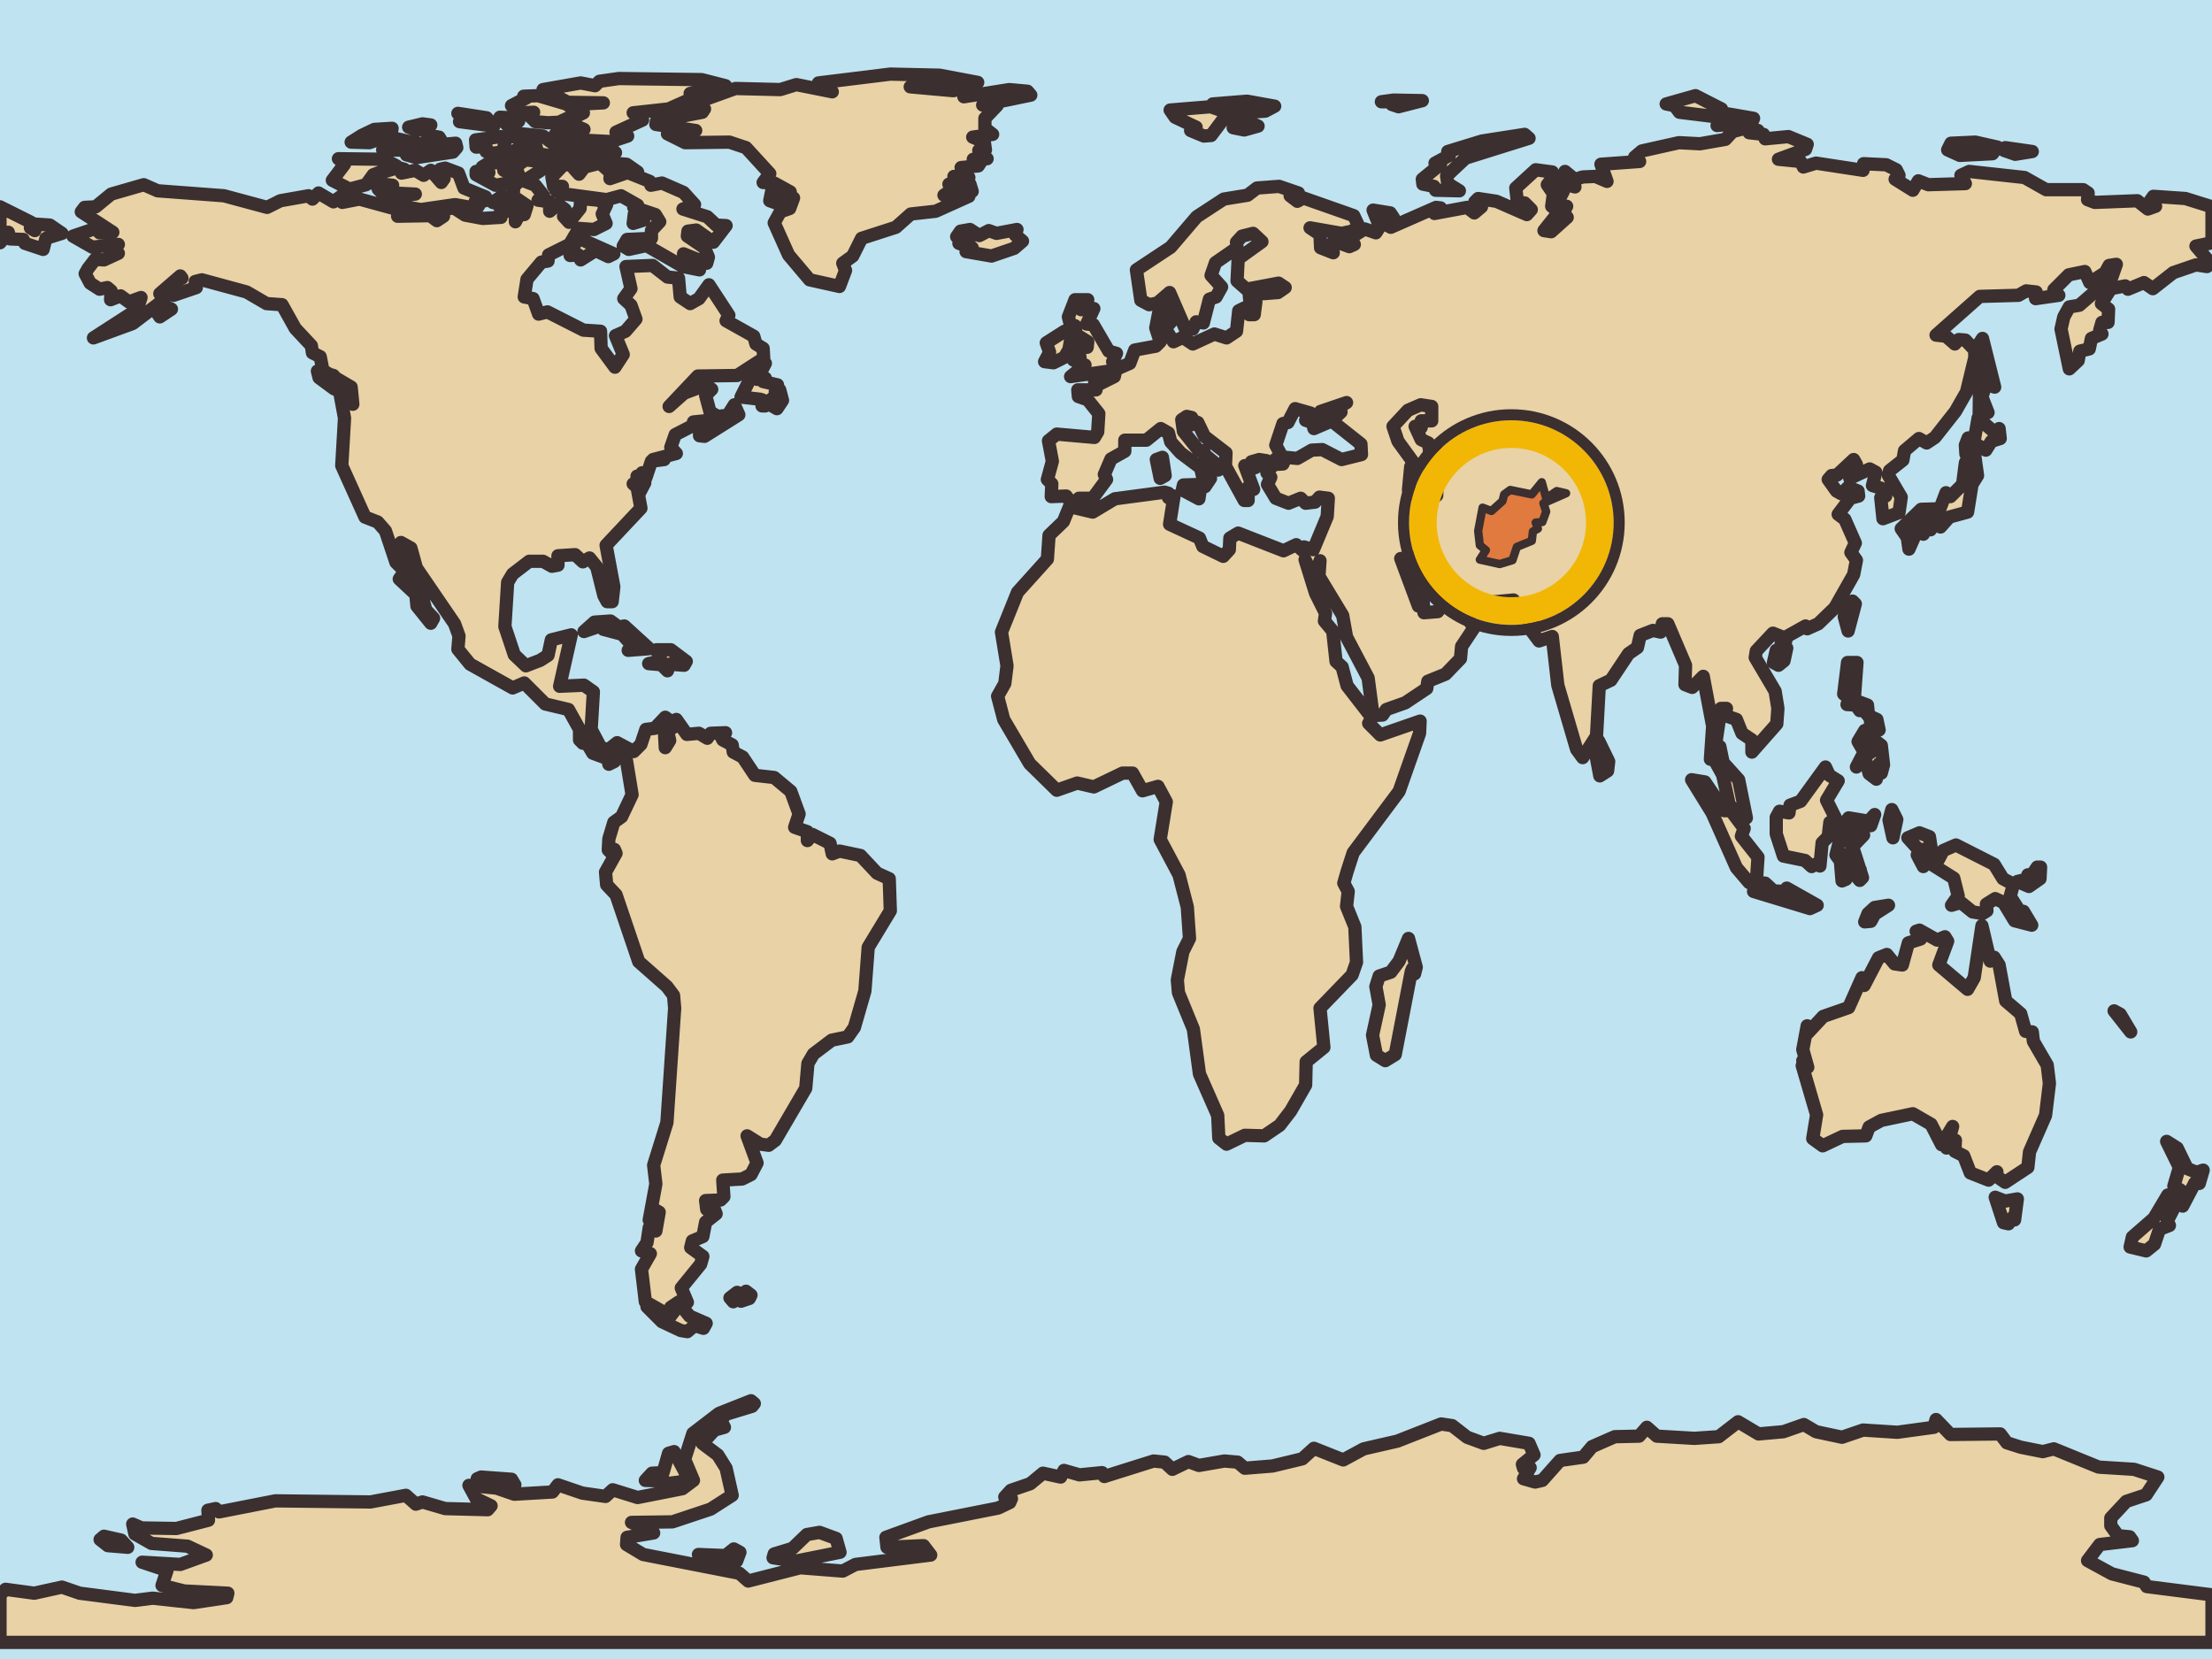
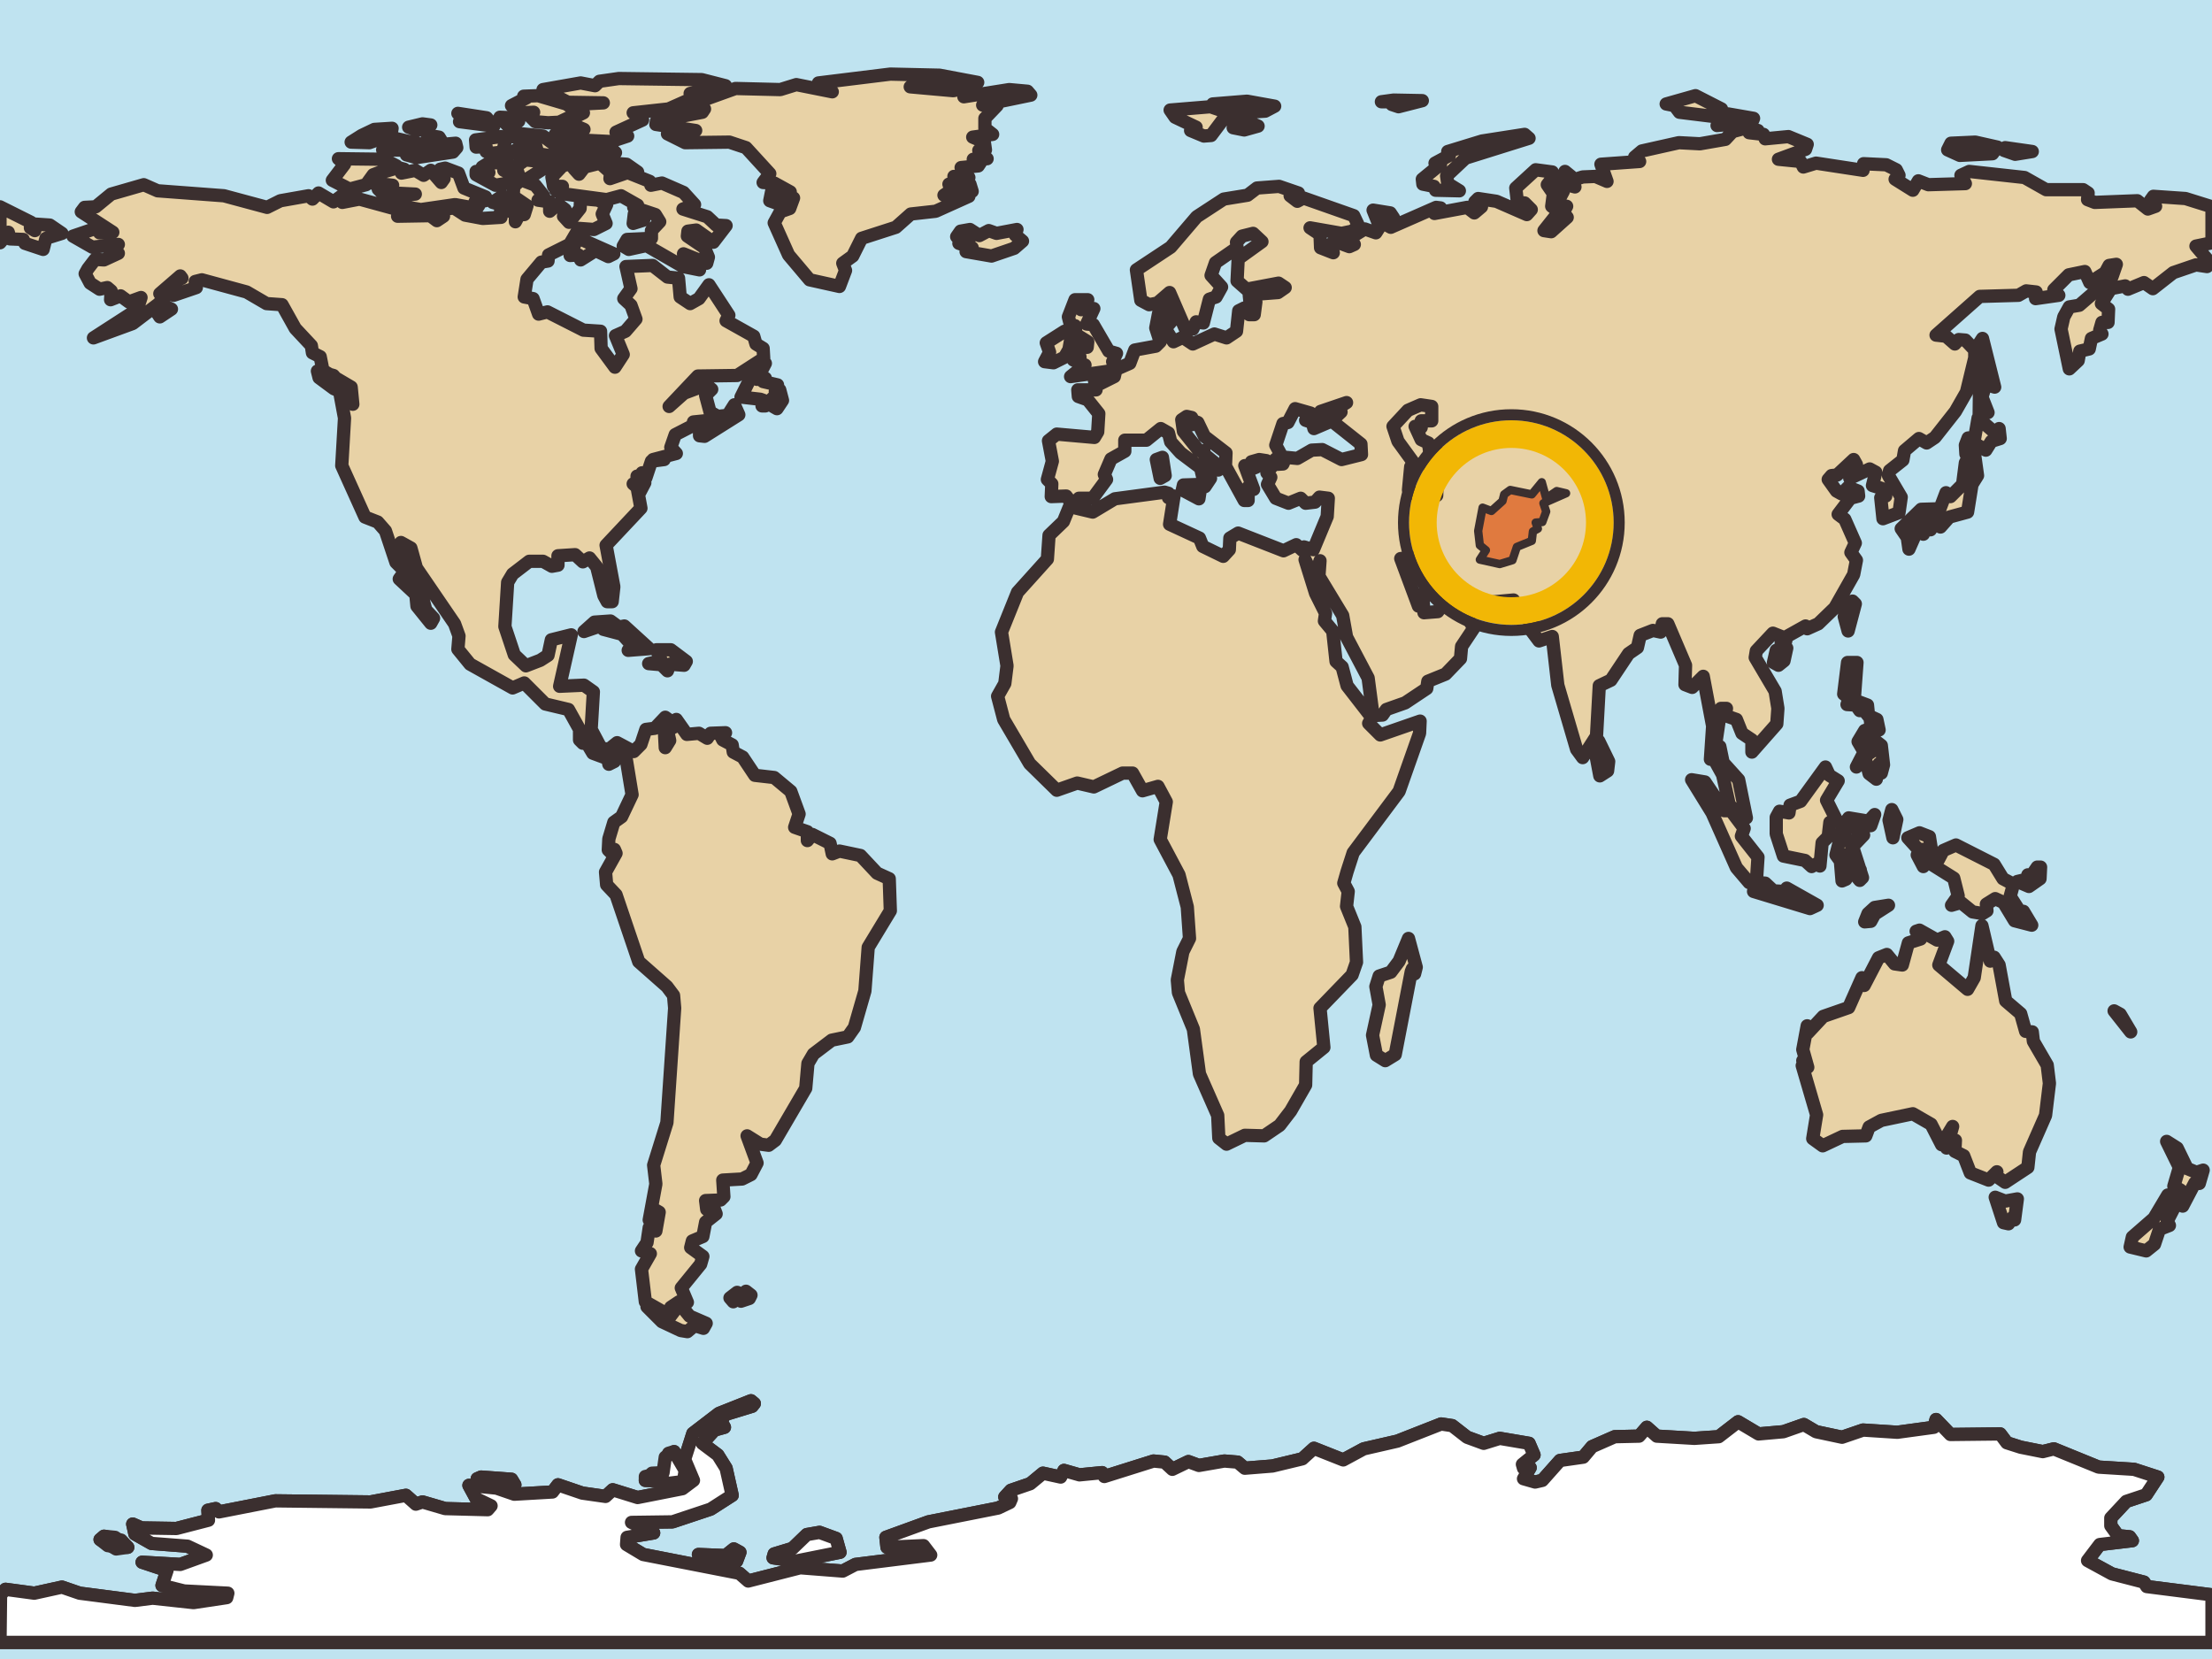
<svg xmlns="http://www.w3.org/2000/svg" viewBox="0 0 400 300">
  <rect width="400" height="300" fill="#bfe3f0" />
  <path d="M18.8 277.8L18.1 278.4L19.5 279.5L23.1 279.8L21.9 278.5ZM86.3 267.4L88.0 268.4L93.1 268.5L92.5 267.5L87.0 267.1ZM93.0 118.4L91.3 113.3L91.8 105.3L92.7 103.8L95.7 101.5L98.2 101.5L99.8 102.4L100.9 102.2L100.9 100.5L104.0 100.3L105.4 101.6L106.6 100.9L107.9 102.5L109.2 107.7L109.8 108.8L110.7 108.8L111.0 106.1L109.6 98.6L115.9 91.9L115.2 88.1L114.5 87.5L115.2 87.8L115.2 86.1L115.6 89.2L116.6 87.3L116.1 85.5L116.8 86.4L117.8 83.4L120.1 83.1L118.1 83.1L122.3 82.0L121.3 80.9L122.1 78.6L125.6 76.8L125.4 76.3L128.4 76.0L126.5 77.4L126.5 78.8L127.4 78.9L133.6 75.0L132.8 73.2L131.6 75.1L129.8 75.3L128.4 74.5L127.6 71.5L128.7 70.4L127.7 69.6L123.7 71.1L121.0 73.5L126.2 68.0L133.3 67.9L138.1 64.8L138.0 63.0L136.7 62.2L136.3 60.8L131.3 58.0L131.8 57.0L128.2 51.5L126.4 54.0L124.8 54.9L123.0 53.7L122.7 50.3L120.7 50.1L118.0 48.0L113.2 48.2L114.1 52.2L112.8 54.0L114.1 55.2L115.0 57.7L113.1 59.9L111.3 60.7L112.7 64.1L111.2 66.4L108.7 63.0L108.6 59.9L105.5 59.7L99.0 56.4L97.4 56.8L96.4 54.0L94.8 53.7L95.3 50.5L97.9 47.4L99.1 47.2L99.2 46.1L103.0 44.2L104.7 41.3L107.4 41.5L109.6 40.4L108.9 38.7L109.7 37.0L108.2 36.2L105.0 35.9L104.9 37.7L102.9 40.2L101.9 39.1L102.2 37.9L100.9 36.9L99.4 38.2L99.4 36.5L97.3 36.2L98.3 35.4L96.8 33.5L94.2 32.5L92.9 33.7L92.8 35.5L95.3 37.2L94.8 38.8L93.9 38.8L93.2 40.1L93.2 38.5L91.5 38.0L90.5 38.3L90.6 39.3L87.3 39.5L84.1 38.9L82.1 37.6L79.8 37.9L79.1 38.4L80.2 39.1L79.0 39.9L77.8 39.0L71.9 39.1L73.4 38.3L65.0 36.0L61.9 36.6L61.8 35.4L60.3 36.5L57.6 34.9L56.5 36.0L55.8 35.4L50.7 36.3L48.3 37.5L40.5 35.4L28.5 34.5L26.0 33.4L20.1 35.1L17.3 37.4L15.3 37.5L14.7 38.3L20.4 42.0L18.0 42.1L18.2 41.3L17.3 41.3L13.2 42.7L16.7 44.7L21.4 44.2L20.5 44.8L21.4 45.8L18.8 47.0L17.2 46.9L15.9 48.6L15.4 49.5L16.3 51.2L18.0 52.3L19.4 52.0L20.1 52.6L20.0 54.2L21.8 53.5L23.3 54.6L25.5 53.8L24.8 56.0L16.9 61.1L24.0 58.5L28.6 55.0L29.7 53.9L28.9 53.1L32.6 49.9L32.9 50.3L31.8 50.8L31.4 53.4L35.5 52.0L35.3 50.9L36.5 50.6L44.6 52.8L48.2 54.9L51.0 55.1L53.4 59.4L56.3 62.5L56.5 63.8L57.9 64.5L58.4 67.0L63.5 70.0L63.8 73.1L63.2 71.5L61.5 71.3L62.3 75.6L61.8 84.2L66.0 93.5L68.3 94.4L69.7 96.0L71.6 101.7L73.2 103.3L72.2 104.7L75.2 107.5L75.4 109.6L77.9 112.7L78.4 111.8L77.0 110.3L76.0 106.5L72.6 100.7L72.5 98.1L74.3 99.1L75.3 102.7L82.2 112.8L83.0 115.0L82.8 117.4L85.0 120.1L92.7 124.4L94.8 123.5L98.6 127.3L102.8 128.3L104.8 131.9L104.8 133.8L105.4 134.4L105.6 133.5L107.2 136.2L109.9 137.2L110.1 138.2L111.1 137.7L110.6 136.8L111.6 135.4L113.1 136.4L114.3 143.7L112.4 147.7L111.0 148.7L110.1 151.7L110.0 153.7L110.7 154.4L111.1 153.6L111.4 154.3L109.5 157.7L109.7 160.0L111.4 161.8L115.5 173.9L120.6 178.4L121.8 180.0L122.0 182.3L120.6 203.0L118.2 210.7L118.6 214.1L117.4 220.6L118.1 220.8L118.5 218.8L119.2 219.2L118.6 222.6L117.4 222.0L117.0 224.7L116.0 226.2L117.6 226.7L116.0 229.5L116.7 235.4L121.1 237.9L121.3 236.4L122.8 235.4L124.3 235.5L123.2 232.9L126.7 228.6L127.1 227.2L124.9 225.6L125.2 224.4L127.1 223.6L127.6 221.0L129.5 219.5L129.2 218.7L128.6 219.2L127.8 218.7L127.6 217.1L130.3 217.0L130.9 216.4L130.7 213.4L134.2 213.2L135.8 212.4L136.9 210.3L135.1 205.4L137.5 206.9L139.0 207.1L140.2 206.2L145.7 196.8L146.1 192.3L147.1 190.6L150.4 188.1L153.3 187.5L154.5 185.8L156.4 179.2L157.0 171.3L161.0 164.7L160.8 158.9L158.6 157.9L155.6 154.7L151.8 153.9L150.5 154.4L150.1 152.5L146.9 150.9L146.0 152.0L146.0 150.4L143.7 149.6L144.5 147.2L143.0 143.1L140.0 140.6L136.5 140.2L134.3 136.9L132.6 136.0L132.4 134.7L130.7 133.8L130.3 133.0L131.2 132.5L128.5 132.6L127.9 133.5L126.4 132.6L124.2 132.8L122.3 130.1L122.0 131.4L120.7 132.1L121.1 133.9L120.3 135.2L120.1 131.3L121.0 130.2L120.3 129.7L118.4 131.7L116.8 131.9L115.9 134.6L114.6 135.9L111.6 134.3L110.1 135.5L108.7 135.3L106.9 131.9L107.3 125.1L105.6 123.9L101.2 124.1L103.3 114.8L99.7 115.7L99.1 118.5L97.7 119.4L95.1 120.4ZM62.8 70.8L60.3 67.9L57.4 67.1L57.7 68.3L60.4 70.3L62.2 71.0ZM28.1 56.1L28.9 57.3L31.0 55.9L29.7 55.3ZM1.8 43.2L4.2 43.3L4.5 44.0L7.8 45.1L8.3 43.1L11.2 42.2L9.0 40.7L6.0 40.5L6.3 41.7L5.5 41.2L5.6 40.2L0.0 37.4L0.0 43.9L0.6 43.2L0.1 42.4L1.5 42.0ZM89.1 36.6L93.0 37.7L93.7 37.1L90.9 35.4ZM76.1 37.9L82.3 37.0L86.2 37.7L86.6 37.1L85.9 36.5L87.7 36.3L87.8 35.6L83.9 34.0L82.9 31.3L80.5 30.4L79.6 30.6L80.3 32.3L79.8 33.0L77.9 30.8L76.6 31.7L75.1 30.8L72.6 31.3L73.1 30.6L72.0 30.3L69.0 31.2L67.3 33.1L71.0 33.5L68.4 34.2L69.0 34.8L75.1 35.1L69.6 35.7L71.0 37.0ZM88.4 31.2L86.1 31.0L86.1 31.6L89.6 33.5L92.5 33.0L92.7 31.5L91.1 30.8L91.8 29.5L88.5 29.4L87.2 30.2ZM62.3 29.7L60.1 32.6L63.2 34.2L66.2 33.4L67.5 31.6L71.7 30.0L69.4 28.8L61.2 28.7ZM95.3 32.4L97.8 30.8L99.4 29.4L95.0 28.9L93.3 30.1L94.0 32.3ZM96.0 27.5L94.6 26.4L92.4 27.6L95.4 28.2ZM78.8 26.7L71.8 25.1L69.2 27.1L75.8 27.2L73.5 28.0L75.3 28.5L81.9 27.5L82.6 26.7L82.4 25.9L80.2 26.1L79.4 24.8L78.2 24.6L77.2 25.2ZM91.4 25.4L90.6 24.7L86.0 25.3L86.1 26.6L87.9 26.5L87.9 27.4L89.1 27.7L90.9 27.5ZM67.7 23.4L65.4 24.5L63.5 25.7L66.8 25.8L70.7 24.4L70.9 23.2ZM75.5 23.6L77.9 22.6L76.4 22.4L73.9 23.0ZM90.4 21.2L91.9 22.8L93.8 21.9L92.5 21.3ZM83.1 22.0L89.3 22.8L88.0 21.3L82.8 20.5L84.2 21.5ZM126.3 281.1L133.2 282.3L133.8 280.7L132.7 280.1L131.2 281.3ZM143.9 282.3L151.9 280.7L151.2 278.2L148.2 277.1L145.9 277.5L143.3 280.0L140.0 281.0L139.8 281.7ZM6.2 288.1L1.0 287.4L0.0 288.4L0.0 297.0L400.0 297.0L400.0 288.4L388.2 286.9L387.7 286.1L381.9 284.6L377.5 282.2L379.7 279.3L385.6 278.6L385.1 277.9L383.0 277.7L381.7 275.9L381.7 274.5L384.5 271.5L388.1 270.3L390.2 267.1L385.9 265.7L379.5 265.3L371.4 262.0L369.4 262.5L365.4 261.7L362.9 260.9L361.7 259.3L352.7 259.4L350.1 256.7L349.7 258.1L343.1 259.0L336.9 258.6L333.1 259.9L328.4 258.9L326.2 257.6L322.5 258.9L318.0 259.3L314.3 257.1L310.8 259.8L306.4 260.1L299.6 259.7L297.8 258.1L296.4 259.7L292.0 259.8L287.9 261.6L286.3 263.5L282.1 264.1L278.9 267.7L277.6 268.0L275.5 267.4L276.7 265.4L275.5 265.5L275.3 264.8L277.4 263.1L276.5 261.0L271.2 260.1L268.3 261.0L265.3 259.9L262.6 257.8L260.6 257.5L252.7 260.6L246.6 262.0L242.9 264.0L237.6 261.9L235.5 263.8L230.1 265.1L225.1 265.5L223.8 264.4L221.4 264.2L216.8 265.0L214.9 264.3L212.0 265.7L210.6 264.4L208.6 264.2L199.7 267.0L199.3 266.3L195.2 266.7L192.4 265.9L191.8 267.1L188.6 266.4L186.3 268.3L182.8 269.5L181.7 270.7L182.9 271.0L182.6 271.7L180.5 272.7L167.9 275.2L160.2 278.0L160.4 279.8L167.0 279.5L168.3 281.2L154.7 282.9L152.4 284.1L144.7 283.5L135.3 285.9L133.7 284.5L116.3 281.1L113.3 279.3L113.4 278.0L118.2 277.2L114.2 275.3L121.6 275.2L128.5 272.9L132.4 270.4L131.3 265.5L129.8 263.1L127.0 261.0L129.2 258.6L131.0 258.1L130.4 257.0L131.1 255.8L136.0 254.3L136.4 253.8L135.8 253.3L130.0 255.6L125.3 259.2L123.8 263.9L125.4 267.7L123.4 269.2L115.3 270.8L110.8 269.4L109.5 270.6L105.3 270.0L100.9 268.5L99.9 269.8L93.0 270.2L89.8 269.1L84.8 268.6L86.1 271.0L88.8 272.3L88.2 273.0L80.5 272.8L76.4 271.6L75.2 272.0L73.4 270.4L67.0 271.6L49.8 271.4L39.6 273.4L39.0 272.8L37.6 273.1L37.7 274.9L31.9 276.4L25.6 276.3L24.0 275.6L24.4 277.4L27.4 279.1L33.9 279.6L37.3 281.2L32.6 282.9L25.7 282.5L30.2 284.0L29.3 286.7L33.3 287.7L41.2 288.1L41.0 288.9L35.0 289.8L27.6 289.0L24.4 289.4L14.4 288.1L11.2 287.0ZM124.1 266.6L121.9 262.5L120.9 262.8L119.9 266.3L117.9 266.4L116.7 267.7L120.1 267.8L119.6 268.4L123.6 267.9ZM121.0 238.3L117.0 236.3L119.7 239.0L123.1 240.6L124.3 240.8L125.6 239.7L127.2 240.2L127.7 239.3L124.7 238.0L122.9 235.8ZM134.9 233.5L134.3 234.1L133.3 233.7L132.0 234.7L132.6 235.4L133.5 234.7L134.0 235.3L135.5 234.8L135.8 234.2ZM121.1 120.1L123.7 120.3L124.1 119.6L121.3 117.5L118.7 117.5L119.6 119.5L117.3 120.0L119.6 120.2L120.7 121.3ZM117.4 117.3L112.9 113.2L111.9 113.4L110.4 112.3L107.5 112.5L105.6 114.2L109.1 113.0L109.1 113.8L112.5 114.7L114.3 116.7L113.6 117.6ZM209.8 86.5L210.7 86.0L210.2 82.7L209.1 83.1ZM140.5 73.9L141.5 72.4L141.0 70.5L140.2 70.8L140.6 69.6L138.0 69.0L138.4 68.4L137.6 68.1L136.9 68.6L138.4 65.7L137.9 65.7L136.3 67.2L134.0 71.8L137.5 72.2L138.6 72.6L137.8 73.4L138.4 73.4L139.7 72.0L139.8 73.5ZM190.5 65.6L192.5 64.6L193.3 63.2L193.7 60.9L192.5 59.9L189.2 62.0L189.8 63.7L188.9 65.4ZM194.4 54.2L193.2 57.3L193.8 59.7L194.4 58.9L194.6 60.5L196.7 61.8L196.6 62.8L194.9 62.6L195.3 64.6L194.1 65.1L196.2 66.0L193.6 68.1L200.6 67.1L201.6 66.2L201.2 65.4L201.9 63.9L200.5 63.5L197.7 58.7L196.5 58.6L197.8 55.8L195.5 56.0L196.7 54.2ZM104.6 42.6L103.1 46.2L104.6 46.1L105.0 47.0L107.7 45.3L110.0 46.4L111.0 45.9L105.6 43.5L105.4 42.8ZM175.4 41.5L173.7 41.8L173.0 42.8L175.3 43.2L173.4 44.0L175.8 44.8L174.7 45.5L179.3 46.3L183.4 44.9L184.9 43.6L183.6 42.5L183.9 41.5L180.2 42.2L178.8 41.7L177.1 42.6ZM116.5 38.9L114.7 38.7L114.5 40.4L116.4 39.8ZM131.3 40.8L129.5 40.7L127.9 39.2L123.5 37.8L125.6 37.0L123.6 34.8L119.7 33.1L117.7 33.5L117.5 32.8L113.5 31.2L110.3 32.3L110.4 31.2L108.5 29.5L105.7 30.2L104.7 31.5L103.8 30.5L104.6 29.5L101.8 29.9L99.8 32.0L100.1 33.7L101.7 33.7L100.5 34.4L101.5 35.0L109.7 36.1L112.3 35.4L115.3 37.1L114.6 37.5L118.5 38.8L119.3 40.1L117.8 41.7L117.8 43.1L113.4 43.3L112.7 44.5L113.7 45.1L116.9 44.4L123.5 48.2L126.5 48.8L123.6 45.9L127.8 47.6L128.1 46.5L127.4 44.8L124.3 42.7L124.4 41.8L125.9 41.6L129.0 43.8ZM175.5 16.5L174.6 15.9L172.4 16.4L164.6 15.7L176.8 14.9L169.9 13.6L161.0 13.4L148.0 15.0L147.9 15.7L150.5 16.6L144.0 15.3L141.1 16.2L133.0 16.0L124.4 19.1L127.4 19.7L127.0 20.3L118.7 21.9L118.6 22.5L125.8 23.6L120.7 24.2L123.9 25.8L131.9 25.7L134.9 26.7L139.2 31.4L138.0 33.0L140.0 33.1L142.9 34.7L139.6 34.3L139.2 36.3L140.6 36.8L143.5 35.8L142.8 37.7L141.1 38.3L140.0 40.3L142.6 46.1L146.4 50.6L151.8 51.8L152.9 48.9L152.4 47.6L154.2 46.3L155.8 43.1L162.0 41.1L164.7 38.7L169.2 38.2L175.2 35.5L170.7 35.3L172.0 34.4L171.6 33.3L173.8 34.9L175.8 34.6L175.4 33.3L172.5 31.9L175.2 32.1L173.8 30.3L176.9 30.0L177.3 29.4L176.0 28.8L178.5 28.7L177.0 27.2L178.2 27.1L178.0 25.7L175.9 24.8L179.5 24.3L178.1 23.2L178.1 21.4L180.3 19.1L177.7 19.0L186.4 17.2L185.8 16.5L182.5 16.2L174.3 17.5ZM113.3 29.7L110.7 29.5L110.1 30.2L111.7 31.2L115.3 31.1ZM100.2 26.1L98.2 24.6L92.5 24.0L92.1 24.6L95.7 25.3L96.8 26.1L97.3 27.8L100.3 28.3L108.9 28.4L111.3 27.6L109.9 26.3L104.0 26.7ZM126.9 14.4L111.9 14.2L108.4 14.7L107.6 15.5L105.0 15.0L98.2 16.2L102.7 18.5L109.1 18.6L103.4 18.9L105.5 20.4L102.3 22.0L105.6 23.4L101.9 22.8L102.5 23.9L100.4 24.3L100.6 25.1L110.5 25.6L113.5 24.6L111.4 23.9L116.2 21.7L115.3 20.9L116.1 20.6L114.5 20.4L120.9 19.7L127.2 16.9L124.8 16.9L131.2 15.5ZM95.6 20.8L96.8 22.0L99.1 22.2L101.1 22.1L104.7 20.4L102.4 18.8L97.3 17.3L94.7 17.4L95.2 17.7L92.5 19.1L94.5 20.4L96.5 20.3ZM252.3 190.7L255.2 175.7L255.4 175.2L255.8 176.1L256.1 174.9L254.7 169.7L253.0 173.8L251.5 175.8L249.4 176.5L248.8 178.4L249.4 181.7L248.2 187.2L248.9 190.8L250.5 191.8ZM317.1 161.2L327.3 164.3L328.6 163.7L323.1 160.6L322.8 161.2L320.7 161.1L319.2 159.7L317.8 159.6ZM335.0 153.1L337.0 151.0L334.4 152.3L333.4 150.8L333.5 149.6L338.3 149.3L339.0 147.3L337.9 148.5L334.3 147.9L333.4 149.1L332.0 154.6L332.8 155.7L333.1 159.3L333.8 159.0L333.7 154.8L334.4 154.3L335.0 157.5L336.4 157.3L335.8 158.6L336.3 159.2L336.8 158.7ZM309.6 147.0L314.0 156.9L316.3 159.6L317.6 159.6L317.9 155.0L314.9 151.2L315.4 149.8L313.0 146.6L311.8 146.6L308.3 141.4L305.9 141.0ZM181.5 130.1L186.2 138.1L191.1 142.9L194.8 141.6L197.8 142.3L203.0 139.8L204.8 139.8L206.6 143.0L209.4 142.2L210.9 145.0L209.8 151.8L213.2 158.2L214.7 164.0L215.1 169.7L213.9 172.1L212.9 177.2L213.1 179.5L215.8 186.1L216.9 194.2L220.2 201.7L220.4 205.8L221.8 206.9L225.1 205.3L228.6 205.4L231.4 203.5L233.4 200.9L236.1 196.2L236.2 192.0L239.4 189.4L238.7 182.3L244.5 176.3L245.3 174.0L245.0 167.6L243.5 163.9L243.8 161.2L243.0 159.7L243.6 157.6L244.7 154.2L253.0 143.1L256.7 132.6L256.8 130.4L249.6 132.9L247.5 130.8L248.1 129.8L243.6 124.0L242.7 120.6L241.6 119.6L241.0 114.1L239.5 112.3L239.7 110.9L237.9 107.3L236.0 101.2L237.7 104.8L238.7 101.4L238.5 104.2L242.8 111.3L243.5 115.2L247.4 122.6L248.3 129.4L250.0 129.3L250.7 128.3L254.1 127.1L258.0 124.5L258.2 123.2L261.4 121.9L264.1 119.1L264.3 116.9L266.5 113.6L265.3 111.5L263.2 110.4L262.6 106.9L260.0 110.6L257.5 110.8L257.3 107.9L256.7 107.5L256.5 109.6L253.3 101.0L255.7 100.8L257.2 104.5L260.8 106.7L262.8 105.7L263.8 108.0L268.3 109.0L273.7 108.5L274.9 110.9L277.1 112.7L276.8 113.9L278.3 115.9L280.7 115.1L281.7 123.9L285.1 135.5L286.2 137.0L288.7 133.1L289.2 124.0L291.3 123.0L294.5 118.2L296.1 117.1L296.6 114.9L298.9 114.0L300.3 114.3L300.6 112.8L301.6 112.8L304.8 120.3L304.7 123.8L306.0 124.3L308.0 122.3L309.7 131.3L309.3 137.3L309.4 136.3L311.5 140.1L312.7 145.5L315.0 148.0L315.8 147.9L314.4 141.0L311.6 137.9L311.0 135.0L310.2 134.9L311.2 128.1L312.2 128.1L312.0 129.4L314.0 130.1L315.0 132.6L316.8 133.8L316.8 136.0L321.3 130.9L321.5 128.1L321.0 125.0L317.4 118.9L317.6 117.7L320.6 114.5L322.1 115.1L322.1 116.9L322.7 116.8L323.1 115.1L326.5 113.2L326.8 113.7L328.8 112.8L331.8 109.9L335.2 103.9L335.7 101.3L334.7 99.9L335.5 98.2L333.6 93.9L332.4 93.0L334.6 90.1L336.1 89.7L336.0 88.8L334.2 88.1L333.0 89.3L332.1 88.8L330.6 86.7L331.2 86.0L332.2 85.9L335.2 83.1L335.7 84.0L334.5 86.5L338.1 84.8L339.2 85.4L338.6 87.8L340.2 88.3L341.0 89.7L340.1 90.0L340.5 93.8L343.4 92.7L343.8 89.9L341.5 86.0L341.7 85.1L344.1 83.2L344.4 81.5L347.0 79.3L348.4 80.1L349.9 79.1L353.6 74.4L355.6 70.9L357.1 64.7L357.1 63.3L355.4 61.5L354.2 61.4L353.5 62.2L351.9 60.8L350.1 60.6L358.0 53.6L365.0 53.4L366.4 52.6L368.2 52.8L368.1 54.0L372.3 53.4L371.4 52.4L374.1 49.7L377.0 49.1L377.9 51.1L380.7 49.3L381.4 48.0L382.7 47.8L381.9 50.1L376.0 55.2L374.2 55.5L373.2 57.3L372.7 59.5L374.2 66.7L375.8 65.2L376.1 63.5L377.8 63.1L378.2 61.2L380.1 60.4L379.7 59.7L380.1 58.3L381.2 58.3L381.3 55.9L380.0 54.9L381.7 52.2L384.3 51.7L384.8 52.3L387.7 51.1L389.3 52.2L393.0 49.3L397.1 47.9L399.1 48.2L399.3 47.1L397.1 44.5L400.0 43.9L400.0 37.4L395.2 35.9L389.4 35.5L388.9 36.2L389.8 37.3L388.4 37.8L386.5 36.3L378.8 36.6L377.5 36.1L377.6 34.9L376.7 34.3L370.0 34.3L366.1 32.1L356.1 31.0L354.6 31.7L355.4 33.2L348.7 33.4L346.9 32.7L345.9 34.4L342.7 32.4L343.4 31.7L342.9 30.7L341.1 29.8L337.0 29.6L336.9 30.8L328.4 29.5L326.1 30.2L325.6 29.2L321.6 28.8L326.5 27.0L326.8 26.1L323.4 24.7L319.2 25.1L318.9 24.3L316.3 24.0L317.9 23.6L315.9 23.1L313.3 23.8L312.0 25.2L307.4 26.0L303.6 25.8L296.9 27.3L295.6 28.4L296.5 29.2L289.5 29.7L290.6 32.8L288.5 31.9L286.2 32.0L284.3 32.6L284.8 33.8L283.7 33.5L284.1 31.9L283.0 31.0L283.2 32.2L281.2 33.3L282.7 34.6L281.8 36.3L282.0 37.2L283.3 37.3L282.7 38.4L283.4 39.3L280.5 41.9L279.2 41.7L281.9 38.3L280.6 37.3L280.9 35.0L279.8 33.4L280.9 32.0L280.7 31.1L277.7 30.7L274.1 34.0L274.4 36.6L275.7 36.7L276.9 37.9L276.1 38.8L270.6 36.4L267.3 35.9L266.7 36.5L267.9 37.4L266.6 38.5L265.3 37.5L259.4 38.6L260.5 37.6L259.7 37.5L251.5 41.1L250.6 40.6L250.6 39.6L252.0 39.4L251.4 38.5L248.3 38.0L249.5 41.0L248.8 42.1L246.8 41.4L244.2 43.0L244.9 44.2L244.0 44.6L241.3 43.6L240.6 44.2L241.1 45.7L238.8 44.8L238.7 42.4L236.9 41.2L242.6 42.2L244.5 41.8L245.7 40.9L244.8 39.0L235.7 35.8L234.6 36.4L233.3 35.4L234.8 34.9L231.3 33.7L227.3 34.0L225.6 35.3L221.3 36.0L216.4 39.2L211.7 44.7L205.5 48.8L206.3 54.3L207.8 55.1L209.3 54.8L211.5 52.9L214.4 59.6L215.7 59.5L216.3 58.2L217.6 58.4L218.7 54.1L219.9 53.7L220.9 51.9L219.0 49.8L219.8 47.5L223.7 44.8L223.6 43.8L224.6 42.7L226.6 42.2L228.2 43.7L223.9 46.8L223.7 50.8L225.4 52.3L231.2 51.2L232.4 52.0L231.1 52.9L225.9 53.3L226.0 54.3L227.1 54.6L226.8 56.9L225.9 56.9L225.0 55.7L224.0 56.2L223.6 59.9L221.8 61.1L219.6 60.4L215.7 62.2L213.9 61.0L212.2 61.8L210.7 59.4L212.1 57.8L211.4 57.1L211.8 55.7L209.5 56.7L209.0 59.3L209.8 61.8L209.0 62.6L205.2 63.3L204.3 65.7L201.8 66.8L201.5 68.1L198.9 69.4L197.9 68.7L198.2 70.5L194.9 70.5L195.0 71.7L196.7 72.3L198.7 74.8L198.5 78.1L197.9 79.1L191.1 78.5L189.6 79.7L190.3 83.4L189.4 86.7L190.2 87.5L190.1 89.8L192.8 89.7L194.0 91.3L195.1 90.1L197.6 90.1L200.1 86.7L199.7 85.8L200.9 83.0L203.4 81.6L203.4 79.6L207.3 79.6L209.9 77.5L211.3 78.3L211.7 79.9L213.5 81.9L217.1 84.6L217.9 88.0L218.9 86.5L218.3 85.0L218.7 83.9L220.3 85.0L220.5 84.4L217.7 82.1L217.7 81.5L216.8 81.5L214.0 78.0L213.7 75.9L214.6 75.3L215.5 75.5L215.5 76.8L215.8 76.1L216.6 76.4L217.8 78.9L221.7 81.9L221.6 84.3L225.0 90.5L225.7 90.5L225.7 88.1L226.7 88.5L225.1 84.2L226.6 84.7L227.1 84.5L226.3 83.5L227.7 83.1L229.0 83.3L229.3 84.4L230.7 83.0L232.0 82.9L230.7 80.5L232.0 76.6L232.9 76.4L234.2 73.9L237.0 74.7L236.1 76.0L237.3 76.4L237.6 77.5L240.4 76.3L240.6 75.7L238.9 75.4L238.8 74.4L243.5 72.8L241.9 73.8L242.5 74.5L240.8 76.1L246.1 80.3L246.2 82.2L242.6 83.1L239.1 81.3L237.2 81.4L234.6 82.9L232.5 82.7L232.0 83.9L230.3 84.0L229.1 85.5L229.8 86.3L229.2 87.6L230.7 90.1L233.0 91.0L235.2 90.1L236.1 91.0L237.8 90.8L238.6 89.9L240.2 90.1L240.0 93.4L237.5 99.4L235.8 98.9L235.5 99.5L234.4 98.5L232.1 99.6L223.9 96.4L222.4 97.3L222.3 99.4L221.2 100.6L217.5 98.8L216.9 97.3L211.5 94.8L212.3 89.7L211.3 90.0L211.3 89.2L210.6 89.0L201.6 90.2L197.6 92.6L193.4 91.6L192.3 94.3L189.7 96.8L189.4 101.1L184.0 107.1L181.1 114.3L182.1 120.4L181.7 123.6L180.4 125.9ZM255.1 84.4L254.7 88.6L256.5 89.8L259.8 89.6L259.9 86.4L259.0 85.8L259.3 84.7L258.5 84.6L258.8 83.2L260.8 83.1L259.7 81.2L258.8 81.6L258.7 82.8L258.3 80.1L257.0 79.5L255.9 77.1L257.0 77.3L257.0 76.1L258.9 76.1L258.9 73.5L256.9 73.2L254.6 74.2L251.9 77.1L252.8 79.8L256.0 84.2ZM326.4 155.6L327.6 156.7L328.9 156.0L329.1 156.6L329.5 152.4L330.6 151.3L330.9 148.7L332.2 148.5L330.3 144.7L332.4 141.2L330.8 140.2L330.1 138.7L325.6 144.9L323.7 145.6L323.5 147.0L321.8 146.7L321.2 147.8L321.2 150.8L322.5 154.8ZM337.2 135.8L335.7 138.7L337.3 137.2L338.0 139.9L339.3 140.9L339.3 138.9L339.8 138.1L340.2 139.8L340.6 138.3L340.2 134.8L339.3 134.1L339.4 135.3L337.6 136.5ZM289.1 134.0L288.6 136.6L289.3 140.3L290.7 139.4L290.9 137.7ZM337.2 132.1L336.0 134.1L336.7 135.3L337.9 131.7L337.0 133.2ZM336.3 128.5L336.6 127.9L337.9 129.5L337.7 127.5L335.3 126.6L335.8 119.8L334.1 119.8L333.4 125.5L334.4 126.3L334.0 127.4L335.6 127.5ZM323.1 117.2L321.2 117.6L320.7 119.8L321.6 120.3L322.6 119.5ZM335.5 109.2L335.0 108.7L333.5 111.5L334.2 114.1ZM216.8 90.2L217.2 87.6L214.0 87.7L213.8 88.6ZM257.2 32.4L257.3 33.3L259.3 33.7L259.6 34.4L263.9 34.5L261.8 33.2L261.6 31.8L265.0 28.6L276.5 25.0L275.7 24.3L268.0 25.5L261.8 27.4L262.1 28.1L259.5 29.5L260.5 29.7ZM227.5 22.8L225.4 21.9L223.1 22.2L223.8 22.7L223.0 23.1L225.0 23.5ZM211.6 19.9L212.5 21.2L216.3 23.0L215.3 23.6L217.7 24.6L219.0 24.5L221.1 21.7L223.9 21.0L218.9 19.3ZM312.5 20.6L310.5 22.7L316.8 22.1L317.1 21.4ZM303.7 20.3L311.0 21.2L311.3 19.7L306.6 17.3L301.3 18.8L302.8 19.1ZM219.3 18.8L225.6 20.3L228.8 20.1L230.5 19.2L225.5 18.3ZM257.2 18.2L252.0 18.1L249.8 18.4L252.3 18.4L251.7 18.9L252.9 19.3ZM391.9 220.8L393.6 217.5L393.3 216.8L392.5 217.5L392.0 216.1L389.5 220.3L385.6 223.7L385.2 225.5L388.1 226.2L389.6 225.0L390.5 222.3L392.3 221.6ZM360.8 216.5L362.3 221.1L363.2 221.3L364.0 220.1L364.3 220.6L364.8 216.8L362.6 217.2ZM394.1 211.1L393.1 214.5L394.3 215.2L394.1 217.4L394.7 218.1L396.9 213.9L397.7 214.0L398.4 211.6L397.2 212.0L395.5 211.3L393.7 207.6L391.8 206.4ZM329.6 207.2L333.2 205.5L337.4 205.4L338.0 203.8L340.2 202.6L345.9 201.4L349.2 203.3L351.1 207.0L353.1 203.7L352.0 207.6L353.6 206.2L353.5 208.2L355.1 209.0L356.3 212.1L359.6 213.4L361.1 211.9L361.0 212.7L362.6 213.8L366.7 211.1L367.0 208.3L369.9 201.7L370.6 195.9L370.2 192.6L367.7 188.3L367.5 186.6L366.3 186.5L365.4 183.3L362.7 181.0L361.5 174.5L360.6 173.1L359.9 173.8L358.4 167.4L357.0 176.8L355.8 178.9L350.6 174.5L352.2 170.2L351.7 169.4L350.3 170.0L347.1 168.2L346.5 168.4L347.3 169.8L345.1 170.5L344.0 174.5L342.6 174.3L341.2 172.6L339.7 173.2L337.1 178.2L336.7 176.8L334.3 182.2L329.7 183.8L326.9 186.8L326.8 185.5L326.0 189.8L326.9 193.0L326.0 191.8L326.4 193.4L325.9 192.7L328.5 201.6L327.8 205.9ZM385.3 186.6L383.4 183.4L382.3 182.8ZM338.3 166.6L339.0 165.3L341.5 163.7L339.0 164.1L337.8 165.2L337.2 166.7ZM365.9 164.8L365.3 164.9L363.5 162.1L364.1 159.9L362.2 158.9L360.6 156.3L353.7 152.8L351.4 153.8L350.5 155.5L349.4 154.5L348.9 151.3L347.1 150.6L345.0 151.5L346.9 153.6L348.6 153.6L346.7 154.6L347.8 156.7L348.5 155.8L353.3 158.8L354.1 162.0L352.9 163.7L354.6 163.2L356.7 164.9L358.5 165.2L359.3 164.7L359.2 163.5L360.8 162.5L362.3 163.2L364.3 166.5L367.4 167.3ZM368.4 156.8L366.9 159.0L366.7 158.2L366.5 159.0L364.8 159.4L366.9 160.3L368.9 158.9L369.0 156.8ZM343.0 148.2L342.1 146.4L341.6 148.3L342.3 151.5ZM338.9 131.5L339.8 132.0L339.4 130.1L338.1 129.5L338.7 133.4ZM348.8 93.9L347.1 95.3L347.8 96.6L348.1 95.6L349.1 95.8L349.7 94.8ZM346.7 95.9L345.5 94.7L350.1 93.5L350.9 95.3L352.5 93.5L355.8 92.6L356.6 87.6L357.6 86.0L357.1 82.4L355.9 82.7L355.4 83.7L354.9 87.6L352.7 89.8L351.9 89.1L350.8 92.0L347.4 92.1L343.8 95.6L344.9 97.2L345.2 99.3ZM360.7 78.2L357.7 75.6L357.1 79.1L355.9 79.2L355.4 80.5L355.5 82.1L356.7 82.1L357.3 80.3L359.1 81.4L360.1 79.8L361.7 79.3L361.5 77.5ZM357.4 62.9L358.0 66.8L357.9 74.9L358.6 73.7L359.5 74.6L358.4 71.8L359.1 69.5L360.7 70.0L358.5 61.2ZM362.6 26.7L362.4 27.2L364.4 27.9L367.5 27.4ZM357.2 25.7L352.8 25.9L352.2 27.1L354.4 28.1L360.3 27.8L361.2 26.6Z" fill="#e8d2a6" stroke="#3b2f2f" stroke-width="2.4" stroke-linejoin="round" />
+   <path d="M132.7 280.1L131.2 281.3L126.3 281.1L128.3 282.2L133.2 282.3L133.8 280.7ZM151.2 278.2L148.2 277.1L145.9 277.5L143.3 280.0L140.0 281.0L139.8 281.7L143.9 282.3L151.9 280.7ZM23.1 279.8L20.8 278.0L18.8 277.8L18.1 278.4L21.0 280.1ZM0.1 288.4L0.0 297.0L400.0 297.0L400.0 288.4L388.2 286.9L387.7 286.1L381.9 284.6L377.5 282.2L379.7 279.3L385.6 278.6L385.1 277.9L383.0 277.7L381.7 275.9L381.7 274.5L384.5 271.5L388.1 270.3L390.2 267.1L385.9 265.7L379.5 265.3L371.4 262.0L369.4 262.5L365.4 261.7L362.9 260.9L361.7 259.3L352.7 259.4L350.1 256.7L349.7 258.1L343.1 259.0L336.9 258.6L333.1 259.9L328.4 258.9L326.2 257.6L322.5 258.9L318.0 259.3L314.3 257.1L310.8 259.8L306.4 260.1L299.6 259.7L297.8 258.1L296.4 259.7L292.0 259.8L287.9 261.6L286.3 263.5L282.1 264.1L278.9 267.7L277.6 268.0L275.5 267.4L276.7 265.4L275.5 265.5L275.3 264.8L277.4 263.1L276.5 261.0L271.2 260.1L268.3 261.0L265.3 259.9L262.6 257.8L260.6 257.5L252.7 260.6L246.6 262.0L242.9 264.0L237.6 261.9L235.5 263.8L230.1 265.1L225.1 265.5L223.8 264.4L221.4 264.2L216.8 265.0L214.9 264.3L212.0 265.7L210.6 264.4L208.6 264.2L199.7 267.0L199.3 266.3L195.2 266.7L192.4 265.9L191.8 267.1L188.6 266.4L186.3 268.3L182.8 269.5L181.7 270.7L182.9 271.0L182.6 271.7L180.5 272.7L167.9 275.2L160.2 278.0L160.4 279.8L167.0 279.5L168.3 281.2L154.7 282.9L152.4 284.1L144.7 283.5L135.3 285.9L133.7 284.5L116.3 281.1L113.3 279.3L113.4 278.0L118.2 277.2L114.2 275.3L121.6 275.2L128.5 272.9L132.4 270.4L131.3 265.5L129.8 263.1L127.0 261.0L129.2 258.6L131.0 258.1L130.4 257.0L131.1 255.8L136.0 254.3L136.4 253.8L135.8 253.3L130.0 255.6L125.3 259.2L123.8 263.9L125.4 267.7L123.4 269.2L115.3 270.8L110.8 269.4L109.5 270.6L105.3 270.0L100.9 268.5L99.9 269.8L93.0 270.2L89.8 269.1L84.8 268.6L86.1 271.0L88.8 272.3L88.2 273.0L80.5 272.8L76.4 271.6L75.2 272.0L73.4 270.4L67.0 271.6L49.8 271.4L39.6 273.4L39.0 272.8L37.6 273.1L37.7 274.9L31.9 276.4L25.6 276.3L24.0 275.6L24.4 277.4L27.4 279.1L33.9 279.6L37.3 281.2L32.6 282.9L25.7 282.5L30.2 284.0L29.3 286.7L33.3 287.7L41.2 288.1L41.0 288.9L35.0 289.8L27.6 289.0L24.4 289.4L14.4 288.1L11.2 287.0L6.2 288.1L1.0 287.4ZM92.5 267.5L87.0 267.1L86.3 267.4L88.0 268.4L93.1 268.5ZM120.3 263.5L119.9 266.3L116.7 267.0L116.7 267.7L120.1 267.8L119.6 268.4L123.6 267.9L123.9 265.9L121.9 262.5Z" fill="#ffffff" stroke="#3b2f2f" stroke-width="2.4" stroke-linejoin="round" />
  <path d="M277.0 89.4L273.1 88.6L272.0 89.4L271.7 90.6L269.7 92.4L268.1 91.8L267.3 96.0L267.6 98.6L268.7 99.5L267.6 101.2L271.2 102.0L273.5 101.3L274.3 98.9L277.0 97.8L277.2 96.1L278.1 95.6L277.7 94.5L278.9 94.4L279.6 92.5L279.1 91.0L283.2 89.2L281.5 88.8L279.6 90.1L278.8 87.2Z" fill="#e07a3f" stroke="#3b2f2f" stroke-width="1.5" stroke-linejoin="round" />
  <circle cx="273.3" cy="94.5" r="16" fill="none" stroke="#f2b705" stroke-width="5" />
  <circle cx="273.3" cy="94.5" r="19.5" fill="none" stroke="#3b2f2f" stroke-width="2" />
</svg>
